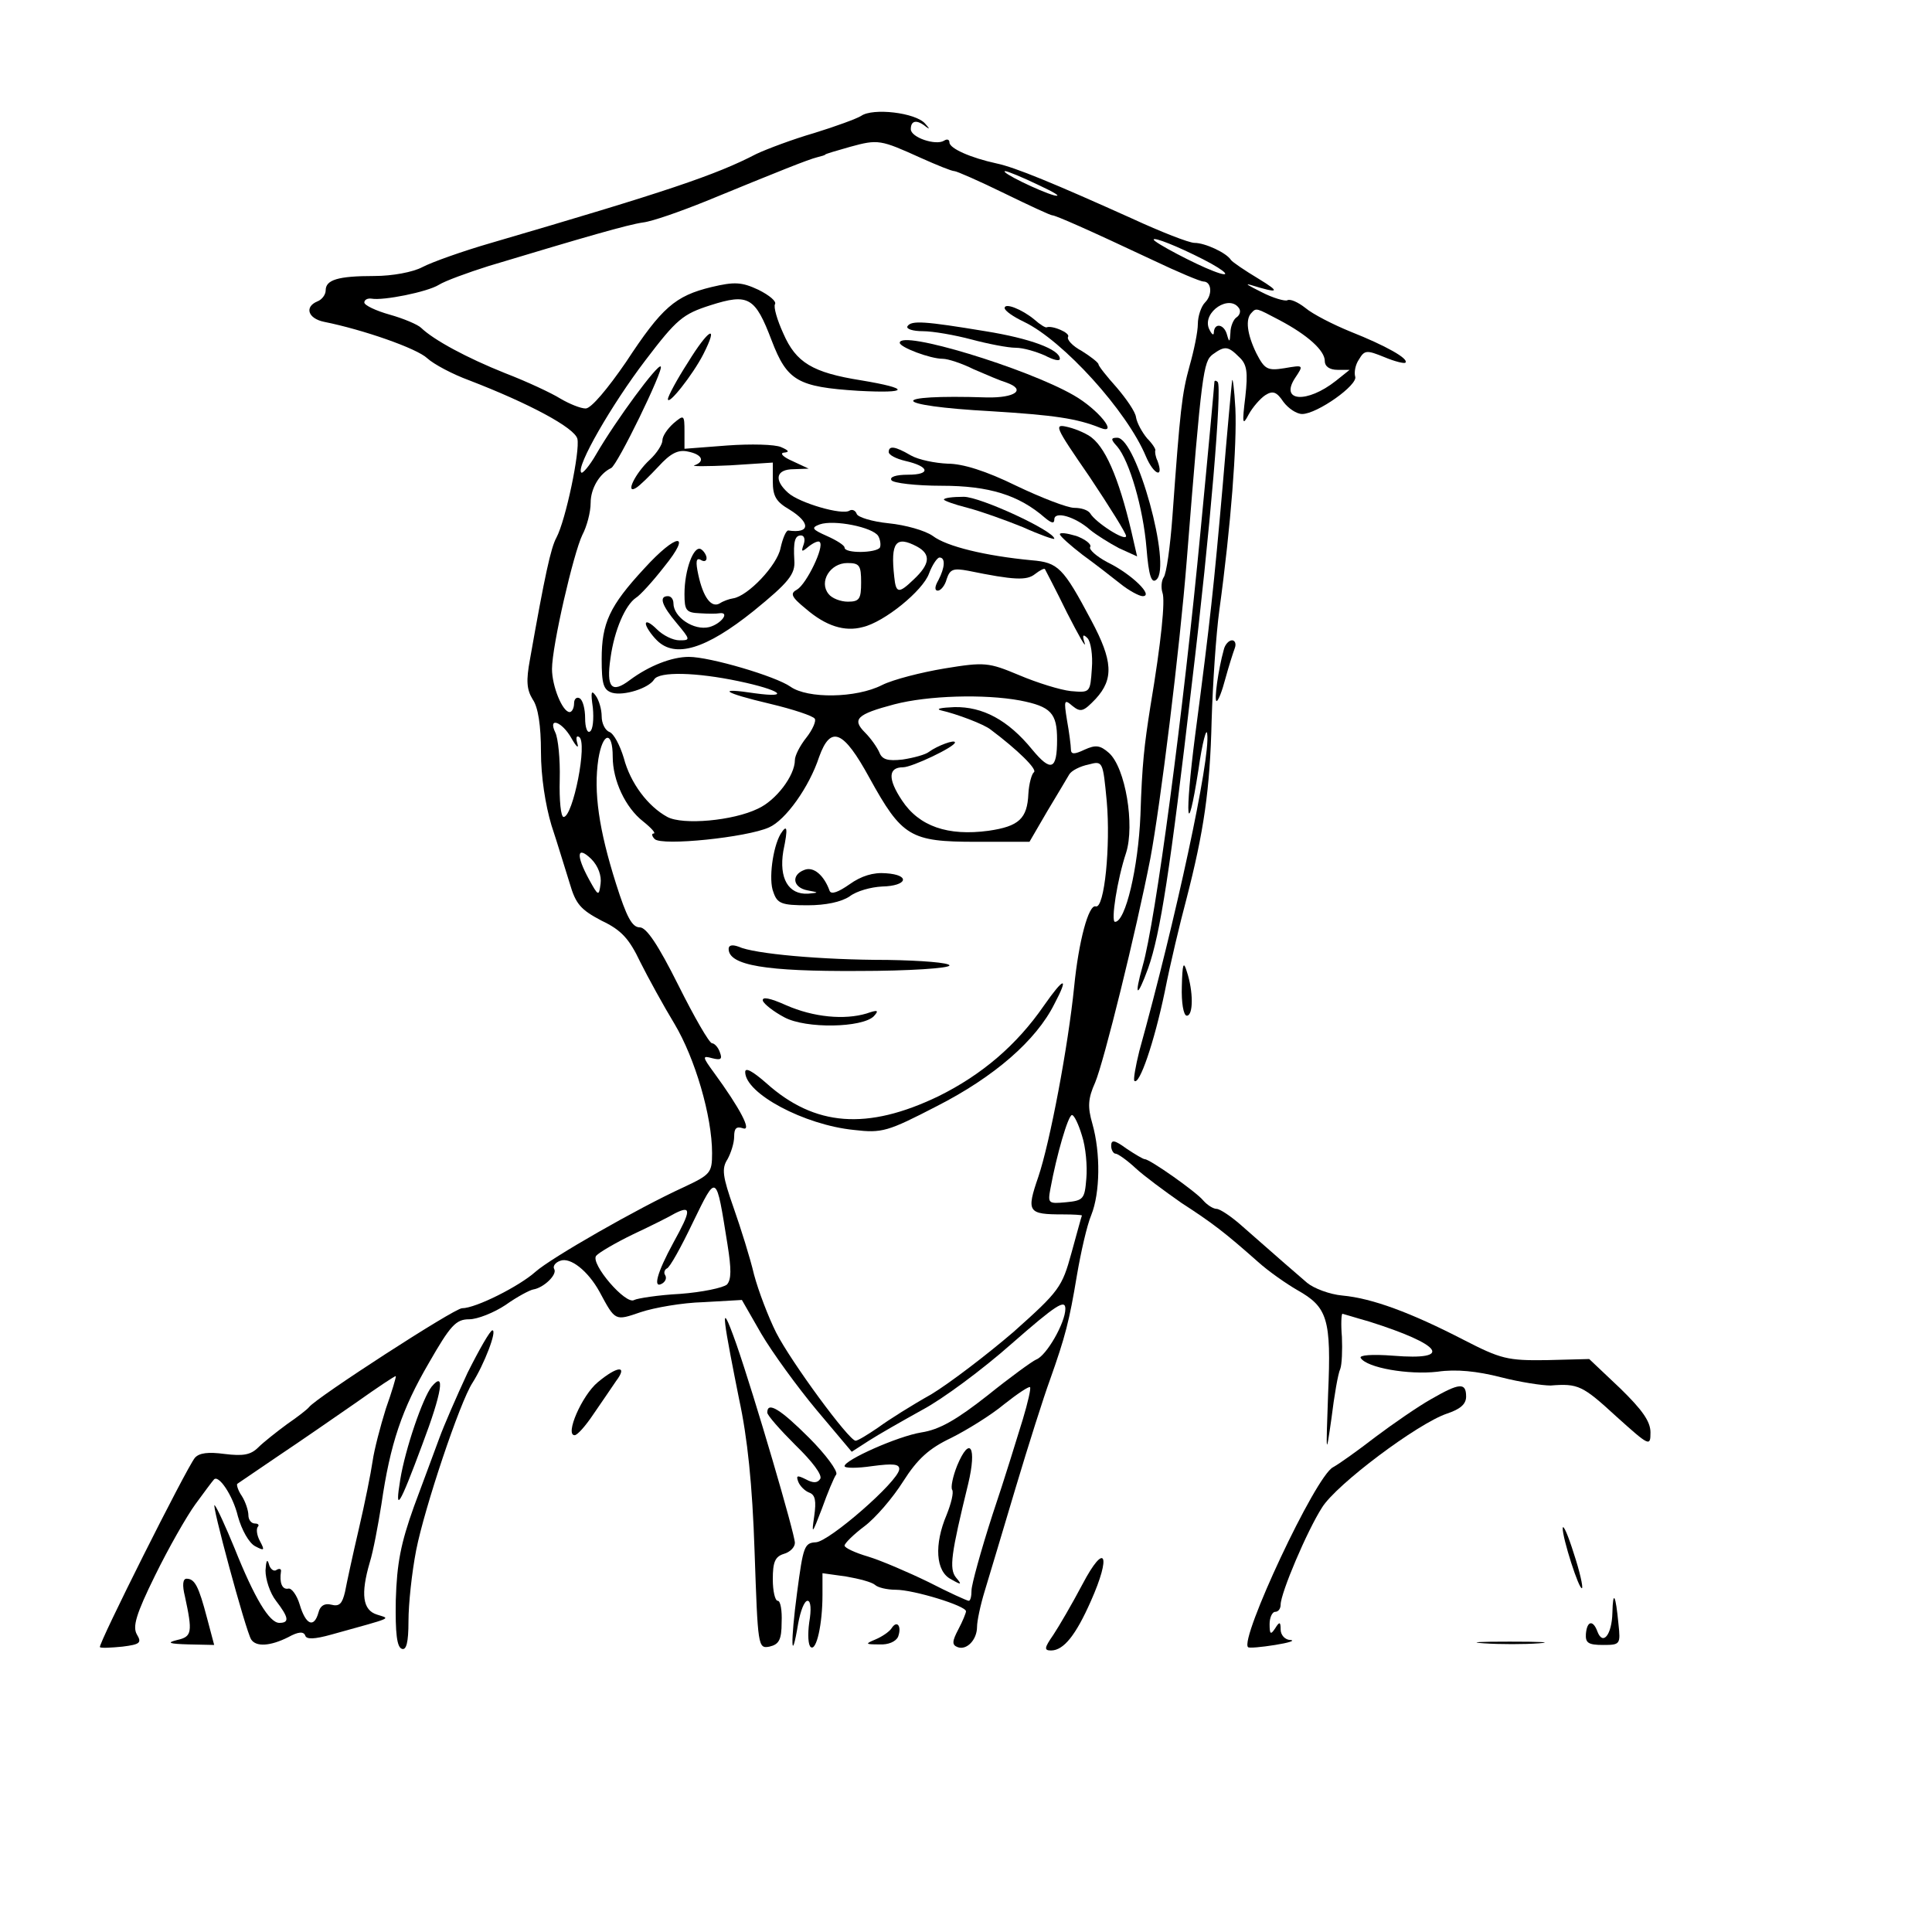
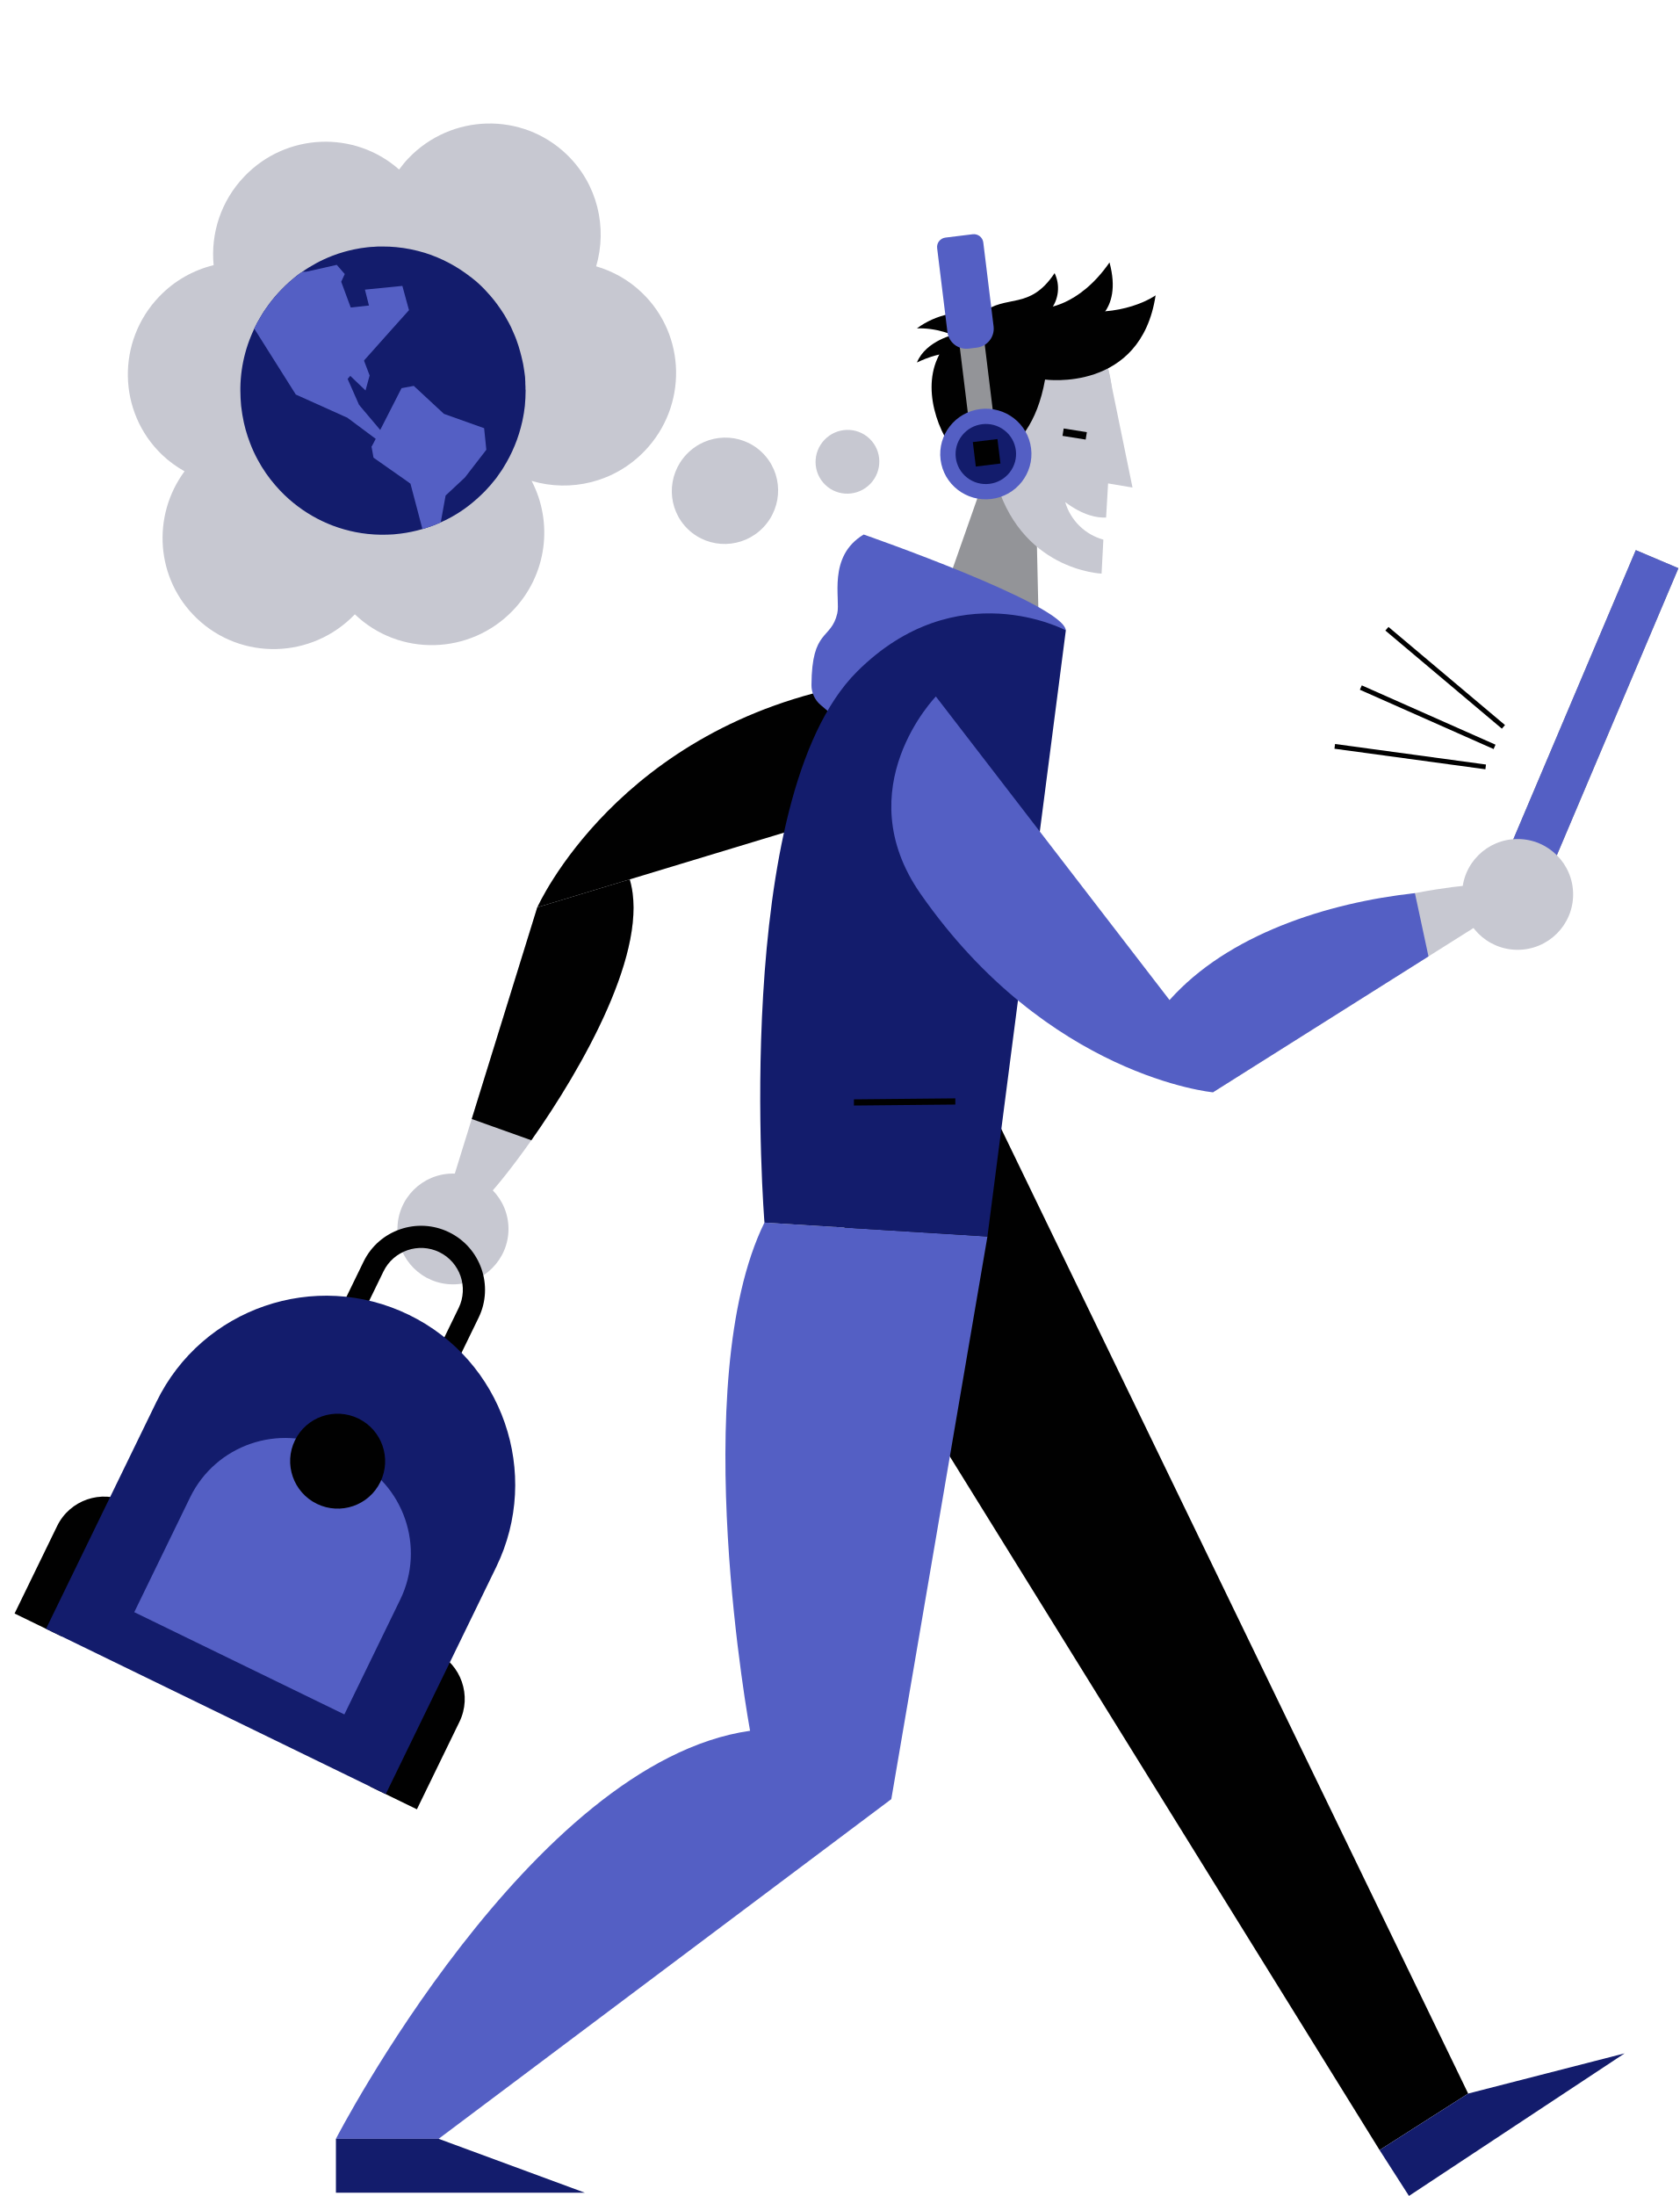
- <svg xmlns="http://www.w3.org/2000/svg" version="1.0" width="350pt" height="350pt" viewBox="0 0 350 350" preserveAspectRatio="xMidYMid meet">
-   <g transform="translate(0,299) scale(0.1,-0.1)" fill="#000000" stroke="none">
-     <path d="M1560 2780 c-8 -5 -46 -19 -85 -31 -38 -11 -86 -29 -105 -38 -73 -38 -162 -68 -480 -161 -52 -15 -108 -35 -125 -44 -17 -9 -54 -16 -87 -16 -66 0 -88 -7 -88 -26 0 -8 -7 -17 -15 -20 -24 -10 -17 -31 12 -37 70 -14 168 -48 187 -66 12 -11 46 -29 76 -40 109 -42 191 -86 196 -106 5 -22 -21 -147 -38 -179 -10 -18 -21 -68 -48 -221 -7 -38 -6 -54 5 -72 10 -14 15 -48 15 -95 0 -45 8 -96 19 -133 11 -33 25 -80 33 -105 11 -38 20 -48 58 -68 36 -17 50 -33 70 -75 14 -28 42 -79 62 -112 37 -62 68 -167 68 -234 0 -36 -3 -39 -52 -62 -83 -38 -240 -128 -268 -153 -29 -26 -108 -66 -133 -66 -14 0 -264 -162 -277 -179 -3 -4 -21 -18 -40 -31 -19 -14 -43 -33 -52 -42 -14 -14 -28 -16 -61 -12 -30 4 -46 2 -54 -7 -16 -20 -176 -339 -172 -343 2 -2 21 -1 41 1 32 4 35 7 26 22 -8 14 -2 36 33 107 24 49 57 107 73 129 16 22 31 42 33 44 8 12 35 -28 44 -66 7 -25 20 -48 31 -54 17 -9 18 -8 9 9 -6 11 -7 22 -4 26 3 3 1 6 -5 6 -7 0 -12 7 -12 15 0 8 -5 24 -12 35 -7 10 -10 21 -8 22 3 2 37 25 75 51 39 26 101 69 140 96 38 27 71 49 72 48 1 -1 -7 -28 -18 -59 -10 -32 -21 -74 -24 -95 -3 -21 -14 -76 -25 -123 -11 -47 -22 -98 -25 -114 -5 -21 -10 -27 -25 -23 -12 3 -20 -2 -23 -14 -8 -29 -23 -23 -34 14 -5 17 -15 31 -21 29 -11 -2 -16 11 -13 31 1 5 -3 6 -8 3 -5 -4 -12 2 -14 11 -3 10 -5 5 -6 -12 0 -16 8 -41 19 -55 23 -30 25 -40 6 -40 -18 0 -45 45 -81 135 -16 39 -32 74 -36 78 -8 10 56 -227 66 -243 9 -14 35 -12 67 4 18 10 28 11 31 3 2 -7 16 -7 48 2 115 32 106 28 82 36 -26 8 -30 37 -13 95 6 19 15 67 21 105 16 110 37 172 86 256 39 68 49 79 73 79 15 0 45 12 66 26 21 15 44 27 50 28 19 3 44 27 38 37 -3 5 2 12 11 15 18 7 50 -18 71 -56 29 -54 28 -53 75 -37 24 8 75 17 113 18 l70 4 35 -61 c20 -34 65 -96 100 -138 l64 -76 31 20 c17 11 61 36 97 56 36 19 109 73 162 120 80 70 97 81 97 63 0 -25 -34 -85 -53 -92 -7 -3 -47 -32 -88 -65 -56 -44 -87 -62 -120 -67 -43 -7 -139 -50 -139 -61 0 -4 23 -4 50 0 38 5 50 4 49 -6 -2 -22 -127 -131 -151 -132 -21 -1 -23 -8 -34 -91 -12 -90 -11 -134 2 -56 4 22 11 41 17 41 6 0 7 -16 3 -39 -3 -22 -2 -42 3 -45 10 -7 21 41 21 95 l0 39 43 -6 c23 -4 46 -10 52 -15 5 -5 22 -9 38 -9 32 0 127 -29 127 -39 0 -3 -6 -18 -14 -33 -11 -21 -12 -28 -1 -32 16 -6 35 13 35 37 0 10 6 39 14 65 8 26 33 110 56 187 23 77 51 165 62 195 28 79 35 106 49 190 7 41 18 90 26 109 16 40 17 112 2 165 -9 31 -8 46 5 75 16 38 74 273 100 406 18 96 53 377 66 541 27 341 30 359 47 372 22 16 28 15 48 -5 14 -13 16 -27 11 -72 -6 -49 -5 -53 6 -32 7 13 21 29 30 35 14 9 21 6 33 -12 9 -12 24 -22 34 -22 27 0 102 53 96 68 -2 7 0 21 7 31 10 17 14 17 46 4 19 -8 36 -12 38 -10 7 7 -36 31 -99 56 -32 13 -69 32 -82 43 -14 11 -28 17 -33 14 -4 -2 -26 4 -47 15 -22 11 -31 16 -20 13 52 -16 56 -14 15 11 -25 15 -47 30 -50 34 -8 13 -47 31 -66 31 -10 0 -61 20 -113 44 -140 63 -212 93 -246 100 -46 10 -85 27 -85 38 0 5 -4 7 -10 3 -15 -9 -60 6 -60 21 0 16 11 18 28 4 7 -5 6 -3 -2 6 -17 20 -95 29 -116 14z m108 -76 c29 -13 56 -24 61 -24 4 0 45 -18 90 -40 45 -22 84 -40 87 -40 6 0 63 -25 182 -81 46 -22 87 -39 92 -39 15 0 17 -24 3 -38 -7 -7 -13 -25 -13 -39 0 -14 -7 -48 -15 -76 -14 -51 -17 -78 -31 -272 -4 -55 -11 -105 -16 -111 -4 -6 -5 -19 -2 -28 5 -14 -2 -87 -22 -206 -11 -70 -15 -103 -18 -197 -4 -95 -27 -193 -46 -193 -8 0 4 77 20 125 16 50 -1 154 -31 181 -16 14 -24 15 -44 6 -19 -9 -25 -9 -25 1 0 6 -3 30 -7 52 -6 37 -5 39 10 26 15 -12 20 -10 42 13 33 36 31 69 -8 142 -51 96 -60 105 -108 109 -84 8 -154 25 -179 44 -14 10 -50 20 -80 23 -30 3 -56 11 -58 17 -2 6 -8 9 -13 6 -13 -9 -91 14 -111 32 -27 24 -22 43 10 43 l27 1 -30 14 c-16 7 -23 14 -15 15 11 1 9 4 -5 10 -11 5 -55 6 -97 3 l-78 -6 0 31 c0 31 -1 31 -20 15 -11 -10 -20 -23 -20 -31 0 -7 -10 -23 -23 -35 -26 -24 -45 -63 -25 -51 7 4 25 22 41 39 21 23 35 31 53 27 26 -5 32 -18 12 -25 -7 -2 22 -2 65 0 l77 5 0 -34 c0 -27 6 -37 30 -51 39 -24 38 -44 -2 -38 -4 0 -10 -14 -14 -32 -6 -31 -59 -87 -86 -91 -7 -1 -18 -5 -24 -9 -15 -9 -30 10 -39 52 -5 23 -4 31 4 27 6 -4 11 -3 11 3 0 5 -5 13 -10 16 -13 8 -30 -37 -30 -81 0 -30 3 -34 28 -35 15 -1 30 -1 35 0 20 3 4 -19 -18 -25 -28 -7 -65 18 -65 43 0 7 -4 13 -10 13 -17 0 -11 -17 16 -49 25 -30 25 -31 5 -31 -12 0 -30 9 -41 20 -11 11 -20 16 -20 10 0 -5 9 -19 20 -30 33 -33 89 -16 175 53 64 52 76 67 74 92 -2 34 1 45 12 45 6 0 8 -7 5 -16 -5 -14 -4 -15 9 -4 9 7 18 11 20 8 9 -8 -24 -76 -41 -86 -13 -7 -11 -13 16 -35 36 -31 70 -42 103 -33 39 9 109 66 120 97 6 16 15 29 19 29 11 0 10 -18 -2 -41 -7 -12 -7 -19 -1 -19 5 0 13 9 16 21 6 18 12 20 39 15 83 -17 106 -18 121 -6 9 7 17 11 18 9 1 -2 20 -38 40 -79 21 -41 35 -66 32 -55 -5 15 -3 17 5 9 6 -6 10 -31 8 -55 -3 -44 -3 -44 -38 -41 -19 2 -61 15 -94 29 -55 23 -62 24 -135 12 -42 -7 -93 -20 -113 -30 -47 -24 -135 -25 -166 -3 -27 19 -146 54 -184 54 -31 0 -72 -16 -107 -42 -33 -25 -43 -14 -35 40 7 51 27 96 46 109 7 4 30 29 51 56 52 64 23 62 -36 -3 -63 -68 -77 -99 -77 -164 0 -45 3 -56 19 -61 21 -6 66 8 76 24 9 15 77 13 153 -3 76 -16 96 -31 30 -22 -72 11 -58 1 27 -19 42 -10 78 -22 81 -27 3 -4 -4 -20 -15 -34 -12 -15 -21 -33 -21 -41 0 -28 -34 -73 -67 -88 -45 -22 -136 -30 -164 -15 -35 19 -67 61 -79 107 -7 23 -18 44 -26 47 -8 3 -14 16 -14 28 0 13 -5 30 -11 38 -8 11 -9 6 -5 -22 2 -21 0 -40 -5 -43 -5 -4 -9 7 -9 24 0 16 -4 33 -10 36 -5 3 -10 -1 -10 -9 0 -9 -4 -16 -8 -16 -13 0 -32 47 -32 78 0 42 39 210 55 243 8 15 15 41 15 58 0 26 16 53 37 63 11 4 96 179 90 184 -5 6 -81 -97 -117 -159 -12 -21 -25 -36 -27 -33 -10 10 55 123 116 203 57 75 68 84 118 100 69 22 81 15 111 -64 28 -73 47 -84 157 -91 93 -5 95 4 5 19 -88 14 -118 32 -141 85 -11 24 -18 48 -15 53 3 5 -10 16 -30 26 -30 14 -43 15 -85 5 -66 -16 -90 -37 -155 -136 -33 -48 -63 -84 -73 -84 -9 0 -29 8 -46 18 -16 10 -61 31 -100 46 -70 28 -129 60 -152 82 -6 6 -32 17 -57 24 -25 7 -46 17 -46 22 0 5 6 8 13 7 21 -4 101 12 122 25 11 7 52 22 90 34 176 53 252 75 280 79 17 2 68 20 115 39 134 55 184 75 200 79 8 2 15 4 15 5 0 1 20 7 45 14 51 14 55 13 128 -20z m213 -49 c30 -14 43 -22 29 -19 -26 7 -100 43 -89 44 4 0 31 -11 60 -25z m299 -135 c43 -22 54 -35 18 -21 -32 12 -108 52 -108 57 0 5 43 -12 90 -36z m65 -89 c3 -5 1 -12 -5 -16 -5 -3 -11 -16 -11 -28 -1 -17 -2 -18 -6 -4 -5 20 -23 23 -24 5 0 -7 -4 -4 -9 7 -12 30 38 63 55 36z m73 -21 c51 -27 82 -55 82 -74 0 -10 9 -16 23 -16 l22 0 -25 -20 c-52 -41 -102 -38 -74 5 16 24 16 24 -19 18 -31 -5 -36 -2 -51 27 -17 35 -20 62 -9 73 9 10 9 9 51 -13z m-727 -391 c4 -7 5 -17 3 -21 -7 -10 -64 -11 -64 0 0 4 -14 13 -32 21 -27 12 -29 15 -13 21 26 9 96 -5 106 -21z m70 -19 c26 -14 24 -32 -6 -60 -27 -26 -32 -25 -35 5 -7 63 3 75 41 55z m-101 -65 c0 -30 -3 -35 -24 -35 -13 0 -29 6 -35 14 -18 22 3 56 34 56 22 0 25 -4 25 -35z m288 -214 c56 -11 67 -23 67 -71 0 -55 -11 -59 -45 -18 -44 54 -90 78 -141 77 -24 -1 -35 -3 -24 -6 27 -6 78 -25 90 -35 48 -36 85 -72 78 -77 -4 -3 -9 -21 -10 -39 -2 -45 -17 -59 -72 -67 -74 -10 -126 8 -157 55 -26 39 -25 60 2 60 16 0 94 37 94 45 0 6 -32 -6 -47 -17 -6 -5 -28 -11 -48 -14 -27 -3 -37 0 -42 13 -4 9 -15 25 -26 36 -24 24 -15 33 53 51 61 16 163 19 228 7z m-813 -68 c9 -16 14 -20 11 -10 -3 10 -2 15 3 12 16 -9 -11 -145 -28 -145 -5 0 -8 30 -7 68 1 37 -3 75 -8 85 -14 29 12 20 29 -10z m75 -34 c0 -43 23 -92 55 -117 15 -12 24 -22 19 -22 -4 0 -3 -5 2 -10 13 -13 167 3 207 21 30 13 73 73 91 128 21 58 44 48 91 -38 59 -107 74 -116 193 -116 l97 0 32 55 c18 30 36 60 40 67 4 7 20 15 35 18 26 7 26 6 33 -67 7 -79 -4 -195 -20 -190 -13 4 -31 -64 -39 -145 -11 -109 -44 -283 -65 -345 -22 -64 -19 -68 45 -68 19 0 34 -1 34 -2 -1 -2 -9 -32 -19 -68 -17 -62 -22 -69 -105 -143 -49 -42 -116 -93 -149 -113 -34 -19 -77 -46 -96 -60 -19 -13 -37 -24 -41 -24 -12 0 -117 143 -144 196 -14 28 -32 75 -40 105 -7 30 -24 84 -37 121 -20 57 -22 71 -11 88 6 11 12 29 12 41 0 15 4 19 16 15 17 -6 -6 37 -52 100 -22 30 -22 32 -4 27 16 -4 19 -2 14 11 -3 9 -10 16 -14 16 -5 0 -32 47 -61 105 -37 74 -58 105 -70 105 -14 0 -24 19 -43 79 -31 98 -41 166 -32 226 8 49 26 52 26 4z m-22 -230 c-3 -23 -4 -23 -21 8 -24 44 -22 62 4 37 13 -13 19 -31 17 -45z m872 -456 c7 -21 10 -56 8 -78 -3 -37 -5 -40 -37 -43 -32 -3 -33 -2 -28 25 11 60 32 133 39 133 4 0 12 -17 18 -37z m-642 -198 c7 -44 7 -63 -1 -72 -7 -6 -45 -14 -85 -17 -39 -2 -77 -8 -83 -11 -15 -10 -80 66 -69 80 5 6 36 24 67 39 32 15 66 32 76 38 30 15 29 5 -3 -53 -30 -55 -38 -85 -20 -74 6 4 8 10 5 15 -3 4 -1 10 3 12 5 1 26 39 47 83 44 90 42 91 63 -40z m535 -316 c-9 -29 -33 -108 -55 -173 -21 -65 -38 -127 -38 -137 0 -11 -2 -19 -5 -19 -3 0 -36 15 -73 34 -37 18 -86 39 -109 46 -24 7 -43 16 -43 20 0 4 16 20 36 35 20 15 51 51 70 81 26 41 47 60 87 79 28 14 72 41 96 61 24 19 45 33 47 31 2 -2 -4 -28 -13 -58z" />
-     <path d="M1820 2432 c0 -5 16 -16 35 -25 71 -34 187 -162 221 -244 14 -33 33 -41 21 -8 -4 8 -5 17 -4 19 1 2 -5 12 -15 22 -9 11 -18 27 -20 38 -1 10 -18 34 -35 54 -18 20 -33 39 -33 42 0 3 -14 14 -30 24 -17 9 -28 21 -25 26 4 7 -29 21 -39 17 -2 -1 -12 5 -22 14 -23 19 -54 31 -54 21z" />
-     <path d="M1644 2399 c-3 -5 10 -9 28 -9 18 0 58 -7 88 -15 30 -8 66 -15 80 -15 14 0 37 -7 53 -14 15 -8 27 -11 27 -6 0 17 -54 37 -135 50 -109 18 -134 20 -141 9z" />
-     <path d="M1246 2333 c-20 -31 -36 -61 -36 -66 0 -13 45 44 64 81 29 57 10 47 -28 -15z" />
-     <path d="M1630 2369 c0 -8 55 -29 78 -29 9 0 34 -8 56 -19 23 -10 49 -21 59 -24 37 -13 16 -28 -35 -27 -183 6 -176 -15 8 -25 113 -7 155 -13 197 -30 35 -14 -4 34 -48 59 -85 49 -315 119 -315 95z" />
-     <path d="M1974 2126 c36 -54 66 -102 66 -107 0 -11 -55 24 -65 41 -4 6 -16 10 -29 10 -12 0 -59 18 -105 40 -55 27 -97 40 -124 40 -23 1 -53 7 -67 15 -29 17 -40 18 -40 6 0 -5 13 -12 30 -16 44 -10 47 -25 5 -25 -22 0 -34 -4 -30 -10 3 -5 44 -10 91 -10 86 0 140 -17 187 -58 12 -10 17 -11 17 -3 0 16 38 5 65 -19 11 -9 35 -24 52 -33 l33 -15 -6 26 c-23 104 -48 167 -76 189 -7 6 -26 15 -42 19 -28 7 -26 3 38 -90z" />
-     <path d="M2024 2181 c22 -26 47 -111 53 -184 4 -50 9 -65 18 -57 28 24 -36 257 -71 257 -12 0 -12 -3 0 -16z" />
-     <path d="M1710 2085 c0 -2 19 -9 43 -15 23 -6 68 -22 100 -35 31 -14 57 -23 57 -21 0 14 -134 76 -164 76 -20 0 -36 -2 -36 -5z" />
-     <path d="M1920 2022 c1 -4 19 -20 41 -37 22 -16 53 -40 68 -52 16 -13 35 -23 41 -23 21 0 -20 40 -63 61 -21 11 -35 24 -32 28 3 5 -9 14 -25 20 -17 5 -30 7 -30 3z" />
-     <path d="M1414 1479 c-14 -24 -22 -83 -13 -105 7 -21 15 -24 62 -24 33 0 61 6 76 16 13 10 39 17 59 18 46 1 52 21 7 24 -23 2 -45 -5 -66 -20 -20 -14 -33 -19 -36 -12 -10 28 -29 45 -46 38 -24 -9 -21 -32 6 -37 21 -4 21 -4 1 -6 -36 -2 -53 28 -45 77 9 43 7 50 -5 31z" />
-     <path d="M1320 1271 c0 -30 68 -41 235 -40 92 0 165 5 165 10 0 5 -51 9 -112 10 -120 0 -242 11 -270 24 -11 4 -18 3 -18 -4z" />
-     <path d="M1891 1168 c-49 -71 -112 -125 -191 -164 -129 -62 -224 -55 -312 24 -24 21 -38 29 -38 20 0 -39 107 -96 197 -105 51 -6 61 -3 150 43 104 53 180 119 213 185 27 51 18 50 -19 -3z" />
-     <path d="M1382 1177 c2 -6 20 -20 39 -30 39 -21 141 -19 162 2 10 11 7 12 -13 5 -40 -12 -96 -7 -146 15 -29 13 -44 16 -42 8z" />
-     <path d="M1734 335 c-8 -20 -12 -40 -9 -44 3 -5 -2 -25 -10 -45 -23 -54 -20 -103 8 -117 19 -11 20 -10 9 3 -13 16 -9 43 22 170 16 67 3 88 -20 33z" />
-     <path d="M2232 2300 c-1 -8 -9 -94 -17 -190 -16 -182 -22 -240 -50 -453 -19 -148 -15 -196 6 -62 7 50 15 79 16 65 6 -44 -57 -336 -123 -574 -7 -28 -11 -52 -9 -54 9 -9 36 70 55 161 10 51 28 126 39 167 32 124 43 199 46 325 2 66 8 156 14 200 21 153 32 300 29 365 -2 36 -5 58 -6 50z" />
-     <path d="M2200 2298 c0 -3 -11 -124 -25 -269 -31 -328 -82 -710 -105 -789 -16 -57 -10 -59 10 -4 22 62 40 178 79 514 34 283 55 539 47 548 -3 3 -6 3 -6 0z" />
-     <path d="M2217 1813 c-10 -36 -18 -93 -13 -93 3 0 10 18 16 41 6 22 14 47 17 55 3 8 0 14 -5 14 -6 0 -13 -8 -15 -17z" />
-     <path d="M2141 1203 c-1 -29 3 -53 9 -53 12 0 12 44 0 80 -6 20 -8 14 -9 -27z" />
-     <path d="M2013 914 c0 -7 4 -14 8 -14 4 0 21 -12 36 -26 15 -14 53 -42 83 -63 57 -37 78 -53 139 -107 20 -18 52 -40 71 -51 55 -31 62 -52 56 -188 -4 -112 -4 -115 6 -45 5 41 12 82 16 90 3 8 4 34 3 58 -2 23 -1 42 1 42 1 0 23 -7 48 -14 133 -42 154 -71 44 -62 -39 3 -62 1 -59 -4 11 -18 87 -31 139 -25 34 5 72 1 115 -10 35 -9 75 -15 90 -15 50 4 58 0 119 -56 60 -54 62 -55 62 -29 0 20 -15 41 -55 80 l-56 53 -77 -2 c-71 -1 -83 2 -151 37 -95 49 -165 75 -219 80 -23 2 -52 13 -64 23 -22 19 -50 43 -118 103 -19 17 -40 31 -46 31 -6 0 -17 7 -24 15 -13 16 -97 75 -106 75 -3 0 -18 9 -33 19 -22 16 -28 17 -28 5z" />
-     <path d="M1314 590 c2 -19 14 -80 25 -135 15 -69 24 -154 28 -276 6 -172 6 -176 27 -172 17 4 22 12 22 44 1 21 -2 39 -7 39 -5 0 -9 18 -9 39 0 31 4 41 20 46 11 3 20 12 20 20 0 16 -73 265 -106 360 -17 48 -23 59 -20 35z" />
-     <path d="M847 503 c-20 -43 -43 -96 -51 -118 -8 -22 -29 -78 -46 -124 -24 -67 -31 -103 -33 -170 -1 -60 2 -85 11 -88 8 -3 12 11 12 50 0 31 6 88 14 129 15 76 79 268 102 303 21 33 45 95 36 95 -4 0 -24 -35 -45 -77z" />
-     <path d="M1083 486 c-29 -24 -60 -96 -42 -96 5 0 20 17 34 38 14 20 32 47 41 60 22 29 3 28 -33 -2z" />
-     <path d="M782 478 c-16 -20 -48 -113 -57 -169 -10 -61 -2 -49 40 64 36 95 42 135 17 105z" />
-     <path d="M2592 455 c-23 -13 -68 -44 -100 -68 -31 -24 -66 -49 -77 -55 -32 -16 -170 -312 -154 -326 2 -2 24 0 49 4 25 4 37 8 28 9 -10 0 -18 9 -18 19 0 14 -2 15 -10 2 -8 -12 -10 -11 -10 8 0 12 5 22 10 22 6 0 10 6 10 13 0 21 48 134 75 176 26 42 173 152 226 170 24 8 35 17 35 31 0 26 -12 25 -64 -5z" />
-     <path d="M1390 431 c0 -5 23 -31 51 -59 30 -29 49 -54 45 -61 -5 -8 -13 -8 -26 -1 -16 8 -18 7 -14 -4 3 -8 12 -17 20 -20 11 -4 13 -15 9 -43 -5 -34 -4 -33 14 14 10 28 22 57 26 62 3 6 -19 36 -49 66 -52 52 -76 67 -76 46z" />
-     <path d="M2831 222 c-1 -17 30 -114 35 -109 2 2 -4 30 -15 63 -10 32 -19 53 -20 46z" />
-     <path d="M1961 120 c-19 -36 -43 -77 -53 -92 -16 -23 -17 -28 -4 -28 23 0 45 28 72 89 38 85 26 109 -15 31z" />
-     <path d="M335 98 c14 -65 13 -73 -14 -79 -20 -5 -15 -7 21 -8 l46 -1 -13 49 c-15 57 -22 71 -37 71 -7 0 -8 -12 -3 -32z" />
-     <path d="M2921 68 c-1 -39 -17 -60 -27 -34 -8 22 -19 20 -21 -4 -1 -16 4 -20 31 -20 31 0 32 1 28 38 -5 53 -10 63 -11 20z" />
-     <path d="M1615 40 c-4 -6 -17 -15 -29 -20 -19 -8 -19 -9 7 -9 16 -1 30 5 34 14 7 19 -2 31 -12 15z" />
-     <path d="M2688 13 c29 -2 74 -2 100 0 26 2 2 3 -53 3 -55 0 -76 -1 -47 -3z" />
-   </g>
+ <svg xmlns="http://www.w3.org/2000/svg" width="642" height="839" viewBox="0 0 642 839" fill="none">
+   <path d="M625.105 210.172L565.965 349.775L582.269 356.682L641.409 217.079L625.105 210.172Z" fill="#939598" />
+   <path d="M625.105 210.172L565.965 349.775L582.269 356.682L641.409 217.079L625.105 210.172Z" fill="#545FC4" />
+   <path d="M375.595 184.387L358.941 231.774L396.867 235.625L395.638 180.998L375.595 184.387Z" fill="#939498" />
+   <path d="M423.443 140.721L432.779 186.264L418.965 183.967L423.443 140.721Z" fill="#C7C8D1" />
+   <path d="M421.644 206.176C418.188 205.22 415.035 203.399 412.481 200.887C409.928 198.375 408.061 195.254 407.055 191.82C413.907 196.967 419.266 197.905 422.687 197.728C423.302 186.563 424.091 173.501 425.018 160.941C427.317 129.752 411.374 120.635 397.766 118.405C376.385 114.902 366.208 121.033 364.982 150.059C363.937 175.084 380.103 181.876 380.103 181.876C389.333 218.053 420.96 219.155 420.96 219.155L421.644 206.176Z" fill="#C7C8D1" />
+   <path d="M399.363 145.009C399.363 145.009 435.97 150.125 441.609 112.834C441.609 112.834 429.006 122.045 407.428 118.209C384.712 114.18 366.764 117.51 358.133 137.167C352.225 150.621 359.456 168.792 369.223 177.66C369.223 177.66 393.407 178.795 399.363 145.009Z" fill="#010101" />
+   <path d="M378.99 186.728C384.801 186.728 389.511 182.029 389.511 176.232C389.511 170.436 384.801 165.736 378.99 165.736C373.179 165.736 368.468 170.436 368.468 176.232C368.468 182.029 373.179 186.728 378.99 186.728Z" fill="#C7C8D1" />
+   <path d="M415.337 165.12L406.482 163.701L406.027 166.528L414.882 167.946L415.337 165.12Z" fill="#010101" />
+   <path d="M398.805 117.711C398.805 117.711 412.028 117.519 423.992 100.273C429.256 119.765 416.064 124.005 416.064 124.005L398.805 117.711Z" fill="#010101" />
+   <path d="M375.996 120.107C371.594 119.119 367.031 119.085 362.614 120.006C358.198 120.928 354.031 122.784 350.396 125.449C357.352 125.271 364.19 127.279 369.94 131.189L375.996 120.107Z" fill="#010101" />
+   <path d="M365.277 127.645C365.277 127.645 353.854 129.979 350.396 138.503C350.396 138.503 360.214 133.526 365.277 135.56V127.645Z" fill="#010101" />
+   <path d="M375.105 119.706C384.713 112.134 393.367 118.824 403.012 104.35C404.092 106.61 404.518 109.126 404.24 111.614C403.963 114.103 402.995 116.465 401.445 118.433L375.105 119.706Z" fill="#010101" />
+   <path d="M172.561 449.963L185.458 457.835C195.814 448.034 251.78 373.233 240.638 335.975L205.304 346.677L173.459 449.498L172.561 449.963Z" fill="#C7C8D1" />
+   <path d="M561.049 799.858L527.193 821.447L313.328 476.352L379.429 424.686L561.049 799.858Z" fill="#010101" />
+   <path d="M527.193 821.447L538.426 838.974L620.84 784.504L561.049 799.858L527.193 821.447Z" fill="#131C6C" />
+   <path d="M173.1 490.694C184.816 490.694 194.314 481.219 194.314 469.532C194.314 457.844 184.816 448.369 173.1 448.369C161.383 448.369 151.885 457.844 151.885 469.532C151.885 481.219 161.383 490.694 173.1 490.694Z" fill="#C7C8D1" />
+   <path d="M579.947 362.88C591.664 362.88 601.162 353.405 601.162 341.717C601.162 330.029 591.664 320.555 579.947 320.555C568.231 320.555 558.732 330.029 558.732 341.717C558.732 353.405 568.231 362.88 579.947 362.88Z" fill="#C7C8D1" />
+   <path d="M398.886 288.044C398.886 288.044 376.082 252.653 327.454 261.248C236.112 277.363 205.321 346.668 205.316 346.678L398.886 288.044Z" fill="#010101" />
+   <path d="M203.052 435.651C222.476 408.074 248.582 362.512 240.64 335.975L205.307 346.677L180.265 427.521L203.052 435.651Z" fill="#010101" />
+   <path d="M377.343 472.406L340.608 687.376L167.629 817.143H128.373C128.373 817.143 202.696 673.229 286.631 661.261C286.631 661.261 262.137 528.286 292.123 467.1L377.343 472.406Z" fill="#545FC4" />
+   <path d="M128.373 817.15V837.751H223.514L167.629 817.15H128.373Z" fill="#131C6C" />
+   <path d="M330.054 204.219C316.12 212.579 321.245 228.846 319.964 234.346C317.572 244.619 310.214 240.093 310.098 261.713C310.086 263.148 310.388 264.568 310.982 265.875C311.576 267.183 312.448 268.345 313.538 269.282L316.23 271.581C322.644 285.911 406.617 245.174 406.617 245.174H401.005C401.331 243.278 407.301 240.842 407.301 240.842C406.541 230.818 330.054 204.219 330.054 204.219Z" fill="#545FC4" />
+   <path d="M377.343 472.406L292.135 467.107C292.135 467.107 279.017 304.972 327.497 256.611C365.669 218.528 407.3 240.842 407.3 240.842L377.343 472.406Z" fill="#131C6C" />
+   <path d="M567.511 352.638L563.235 338.17C548.964 338.509 467.386 351.706 439.893 390.356L463.507 417.331L566.53 352.384L567.511 352.638Z" fill="#C7C8D1" />
+   <path d="M545.883 365.404L540.704 341.231C507.266 344.9 469.22 357.01 446.938 382.082L357.639 266.104C357.639 266.104 323.587 301.042 351.781 341.494C400.539 411.451 463.499 417.329 463.511 417.329L545.883 365.404Z" fill="#545FC4" />
+   <path d="M326.316 422.379V420.009L365.075 419.637V422.007L326.316 422.379Z" fill="#010101" />
+   <path d="M48.578 573.81L23.568 625.211L5.57 616.453L21.837 583.021C26.666 573.097 38.638 568.974 48.578 573.81Z" fill="#010101" />
+   <path d="M166.328 631.104L141.318 682.504L159.316 691.261L175.583 657.829C180.412 647.905 176.269 635.94 166.328 631.104Z" fill="#010101" />
+   <path d="M173.898 521.929L166.274 518.219L175.274 499.721C179.121 491.815 175.807 482.248 167.888 478.394C159.968 474.541 150.397 477.839 146.55 485.745L137.549 504.243L129.925 500.533L138.926 482.035C144.811 469.931 159.466 464.884 171.589 470.783C183.713 476.682 188.787 491.328 182.898 503.431L173.898 521.929Z" fill="#010101" />
+   <path d="M147.407 685.468L17.59 622.303L59.801 535.55C77.214 499.764 120.39 484.892 156.239 502.335C192.087 519.777 207.033 562.928 189.62 598.716L147.409 685.469L147.407 685.468Z" fill="#131C6C" />
+   <path d="M134.25 557.172L126.659 553.478C106.584 543.71 82.404 552.037 72.652 572.078L51.308 615.944L131.598 655.011L152.942 611.145C162.695 591.104 154.325 566.94 134.25 557.172Z" fill="#545FC4" />
+   <path d="M121.098 574.556C130.115 578.944 140.975 575.203 145.355 566.202C149.734 557.201 145.975 546.347 136.958 541.96C127.941 537.572 117.081 541.313 112.701 550.314C108.322 559.315 112.081 570.169 121.098 574.556Z" fill="#010101" />
+   <path d="M375.9 128.289L366.385 129.457L370.26 161.035L379.775 159.867L375.9 128.289Z" fill="#939498" />
+   <path d="M378.836 190.642C388.391 189.47 395.193 180.828 394.029 171.341C392.865 161.854 384.175 155.113 374.621 156.285C365.066 157.458 358.264 166.099 359.428 175.587C360.592 185.074 369.282 191.815 378.836 190.642Z" fill="#545FC4" />
+   <path d="M385.829 180.524C389.764 175.525 388.879 168.312 383.852 164.412C378.825 160.513 371.56 161.404 367.626 166.403C363.691 171.403 364.576 178.616 369.603 182.516C374.629 186.415 381.894 185.524 385.829 180.524Z" fill="#131C6C" />
+   <path d="M361.288 90.776L371.714 89.497C373.705 89.253 375.516 90.658 375.759 92.635L379.693 124.696C380.183 128.687 377.321 132.322 373.302 132.815L370.22 133.193C366.201 133.687 362.546 130.851 362.056 126.86L358.122 94.799C357.879 92.822 359.297 91.021 361.288 90.776Z" fill="#545FC4" />
+   <path d="M381.172 167.743L371.757 168.898L372.904 178.247L382.319 177.092L381.172 167.743Z" fill="#010101" />
+   <path d="M70.521 180.064C67.471 178.35 64.57 176.281 61.927 173.749C44.939 157.477 44.449 130.415 60.834 113.309C66.714 107.171 73.972 103.188 81.639 101.304C80.474 89.296 84.351 76.836 93.387 67.402C109.369 50.717 135.478 49.713 152.519 64.768C153.612 63.285 154.771 61.839 156.08 60.472C172.465 43.366 199.523 42.691 216.512 58.963C228.372 70.324 232.165 86.934 227.816 101.752C234.173 103.595 240.193 106.924 245.298 111.814C262.287 128.087 262.776 155.149 246.391 172.255C234.854 184.299 218.037 188.159 203.156 183.731C211.414 199.526 209.127 219.531 196.037 233.196C179.652 250.302 152.594 250.977 135.606 234.705C119.221 251.81 92.163 252.486 75.174 236.213C59.533 221.241 57.912 197.147 70.521 180.064Z" fill="#C7C8D1" />
+   <path d="M291.664 201.516C283.876 209.647 271.016 209.968 262.941 202.233C254.866 194.499 254.634 181.638 262.422 173.507C270.21 165.376 283.069 165.055 291.144 172.79C299.219 180.525 299.452 193.386 291.664 201.516Z" fill="#C7C8D1" />
+   <path d="M332.612 184.824C327.942 189.699 320.232 189.891 315.391 185.254C310.549 180.616 310.41 172.905 315.079 168.03C319.749 163.155 327.459 162.963 332.3 167.6C337.142 172.238 337.281 179.949 332.612 184.824Z" fill="#C7C8D1" />
+   <path d="M200.86 149.126C200.86 151.139 200.743 153.151 200.567 155.105C200.508 155.519 200.45 155.993 200.391 156.407C200.379 156.478 200.373 156.55 200.356 156.626C200.315 156.97 200.262 157.319 200.215 157.71C200.039 158.835 199.805 159.959 199.57 161.084C198.163 167.419 195.7 173.339 192.358 178.667C192.182 178.963 191.947 179.318 191.771 179.614L189.66 182.633C189.549 182.781 189.432 182.929 189.309 183.077C188.066 184.688 186.717 186.203 185.321 187.665C183.269 189.737 181.099 191.691 178.754 193.467C178.343 193.763 177.933 194.059 177.464 194.414C177.347 194.533 177.229 194.592 177.053 194.71C175.67 195.675 174.233 196.575 172.755 197.404C171.354 198.191 169.911 198.919 168.428 199.577C166.657 200.37 164.839 201.068 162.975 201.666C162.84 201.708 162.699 201.755 162.564 201.797C162.189 201.915 161.814 202.028 161.432 202.134C160.055 202.537 158.653 202.886 157.234 203.176C155.827 203.472 154.419 203.709 152.954 203.886C152.168 203.981 151.417 204.076 150.643 204.135C150.438 204.153 150.233 204.171 150.022 204.182C148.79 204.242 147.559 204.301 146.328 204.301H145.565C143.847 204.277 142.147 204.177 140.47 203.993C128.238 202.685 117.197 197.268 108.741 189.145C107.51 187.961 106.337 186.718 105.223 185.416C102.643 182.456 100.356 179.141 98.48 175.648C97.365 173.576 96.369 171.444 95.548 169.254C94.258 165.88 93.261 162.387 92.674 158.775C92.633 158.58 92.598 158.379 92.569 158.178C92.399 157.177 92.293 156.141 92.147 155.105C91.971 153.151 91.853 151.198 91.853 149.244V148.119C91.93 143.525 92.575 139.068 93.73 134.823C94.322 132.627 95.055 130.489 95.905 128.417C96.034 128.098 96.169 127.778 96.31 127.458C96.58 126.819 96.861 126.18 97.16 125.552C97.899 123.971 98.732 122.426 99.652 120.946C100.121 120.177 100.59 119.348 101.118 118.578C101.693 117.726 102.285 116.885 102.907 116.068C104.32 114.191 105.839 112.409 107.463 110.728C108.454 109.692 109.492 108.704 110.559 107.744C110.911 107.448 111.321 107.093 111.673 106.797C111.743 106.744 111.814 106.685 111.878 106.631C112.101 106.448 112.312 106.27 112.494 106.087C112.67 105.968 112.846 105.791 113.022 105.672C113.373 105.376 113.725 105.14 114.077 104.844C114.429 104.607 114.781 104.311 115.191 104.074C115.22 104.05 115.256 104.033 115.291 104.009C118.879 101.463 122.767 99.368 126.907 97.763C128.472 97.159 130.073 96.621 131.709 96.165C132.853 95.845 134.008 95.561 135.186 95.312C136.887 94.957 138.587 94.661 140.347 94.484C141.109 94.424 141.812 94.306 142.575 94.306H142.809C143.044 94.306 143.278 94.247 143.513 94.247C143.865 94.247 144.158 94.188 144.451 94.188H146.328C148.028 94.188 149.728 94.247 151.429 94.424C155.24 94.779 158.876 95.549 162.394 96.615C168.786 98.628 174.649 101.765 179.809 105.791C179.868 105.791 179.868 105.85 179.927 105.85C180.63 106.383 181.334 106.975 182.038 107.567C183.093 108.455 184.09 109.461 185.087 110.468C185.38 110.764 185.615 111.001 185.849 111.297C186.905 112.362 187.843 113.546 188.781 114.671C189.778 115.914 190.657 117.157 191.537 118.46C191.889 119.052 192.299 119.585 192.651 120.177C192.768 120.354 192.827 120.473 192.944 120.65C193.472 121.538 194 122.485 194.469 123.373C194.469 123.433 194.527 123.492 194.527 123.492C195.055 124.439 195.524 125.445 195.935 126.452C196.169 126.985 196.404 127.518 196.638 128.05C196.931 128.702 197.166 129.353 197.401 130.004C197.928 131.425 198.397 132.905 198.808 134.444C199.101 135.569 199.394 136.634 199.629 137.759C199.746 138.233 199.805 138.706 199.922 139.121C199.981 139.594 200.098 140.068 200.157 140.542C200.215 140.897 200.274 141.252 200.332 141.666C200.332 141.785 200.391 141.962 200.391 142.081C200.45 142.495 200.508 142.969 200.567 143.383C200.626 143.798 200.684 144.271 200.684 144.686V144.982C200.684 145.278 200.743 145.574 200.743 145.929V146.639C200.743 146.995 200.802 147.35 200.802 147.705C200.802 147.764 200.802 147.764 200.802 147.823V148.771C200.86 148.889 200.86 149.007 200.86 149.126Z" fill="#131C6C" />
+   <path d="M185.849 171.835L177.647 182.452L170.286 189.318L168.429 199.578C166.658 200.371 164.84 201.069 162.976 201.667C162.841 201.709 162.7 201.756 162.565 201.798C162.19 201.916 161.814 202.029 161.433 202.135L156.848 184.76L142.001 170.729L153.447 148.304L158.126 147.434L169.643 158.119L185.006 163.596L185.849 171.835Z" fill="#545FC4" />
+   <path d="M148.883 126.767L132.84 144.764L139.102 158.978L136.645 161.357L113.038 150.737L97.159 125.553C97.898 123.972 98.731 122.427 99.651 120.947C100.12 120.177 100.589 119.349 101.117 118.579C101.692 117.727 102.284 116.886 102.906 116.069C104.319 114.192 105.837 112.41 107.462 110.729C108.453 109.693 109.491 108.704 110.558 107.745C110.91 107.449 111.32 107.094 111.672 106.798C111.742 106.745 111.813 106.686 111.877 106.632C112.1 106.449 112.311 106.271 112.493 106.088C112.669 105.969 112.845 105.792 113.021 105.673C113.372 105.377 113.724 105.14 114.076 104.844C114.428 104.608 114.78 104.312 115.19 104.075C115.219 104.051 115.255 104.033 115.29 104.01C119.465 101.802 156.289 118.502 156.289 118.502L148.883 126.767Z" fill="#545FC4" />
+   <path d="M145.539 164.546L144.256 168.17L132.78 159.618L137.216 154.693L145.539 164.546Z" fill="#545FC4" />
+   <path d="M150.046 115.742L134.026 117.482L129.926 106.386L146.177 101.791L150.046 115.742Z" fill="#131C6C" />
+   <path d="M156.289 118.5L141.368 118.194L139.456 110.656L153.765 109.232L156.289 118.5Z" fill="#545FC4" />
+   <path d="M131.746 104.703L128.082 112.691L116.977 103.832L128.688 101.189L131.746 104.703Z" fill="#545FC4" />
+   <path d="M156.846 184.757L142.733 174.855L141.998 170.731L144.612 166.934L161.134 178.526L156.846 184.757Z" fill="#545FC4" />
+   <path d="M141.253 143.45L139.681 149.179L130.125 140.042L137.123 132.582L141.253 143.45Z" fill="#545FC4" />
+   <path d="M520.401 261.854L571.509 284.518L570.771 286.182L519.663 263.518L520.401 261.854Z" fill="#010101" />
+   <path d="M567.858 292.097L567.638 293.908L509.959 286.06L510.18 284.249L567.858 292.097Z" fill="#010101" />
+   <path d="M530.6 239.526L575.128 277.014L573.934 278.393L529.406 240.905L530.6 239.526Z" fill="#010101" />
</svg>
